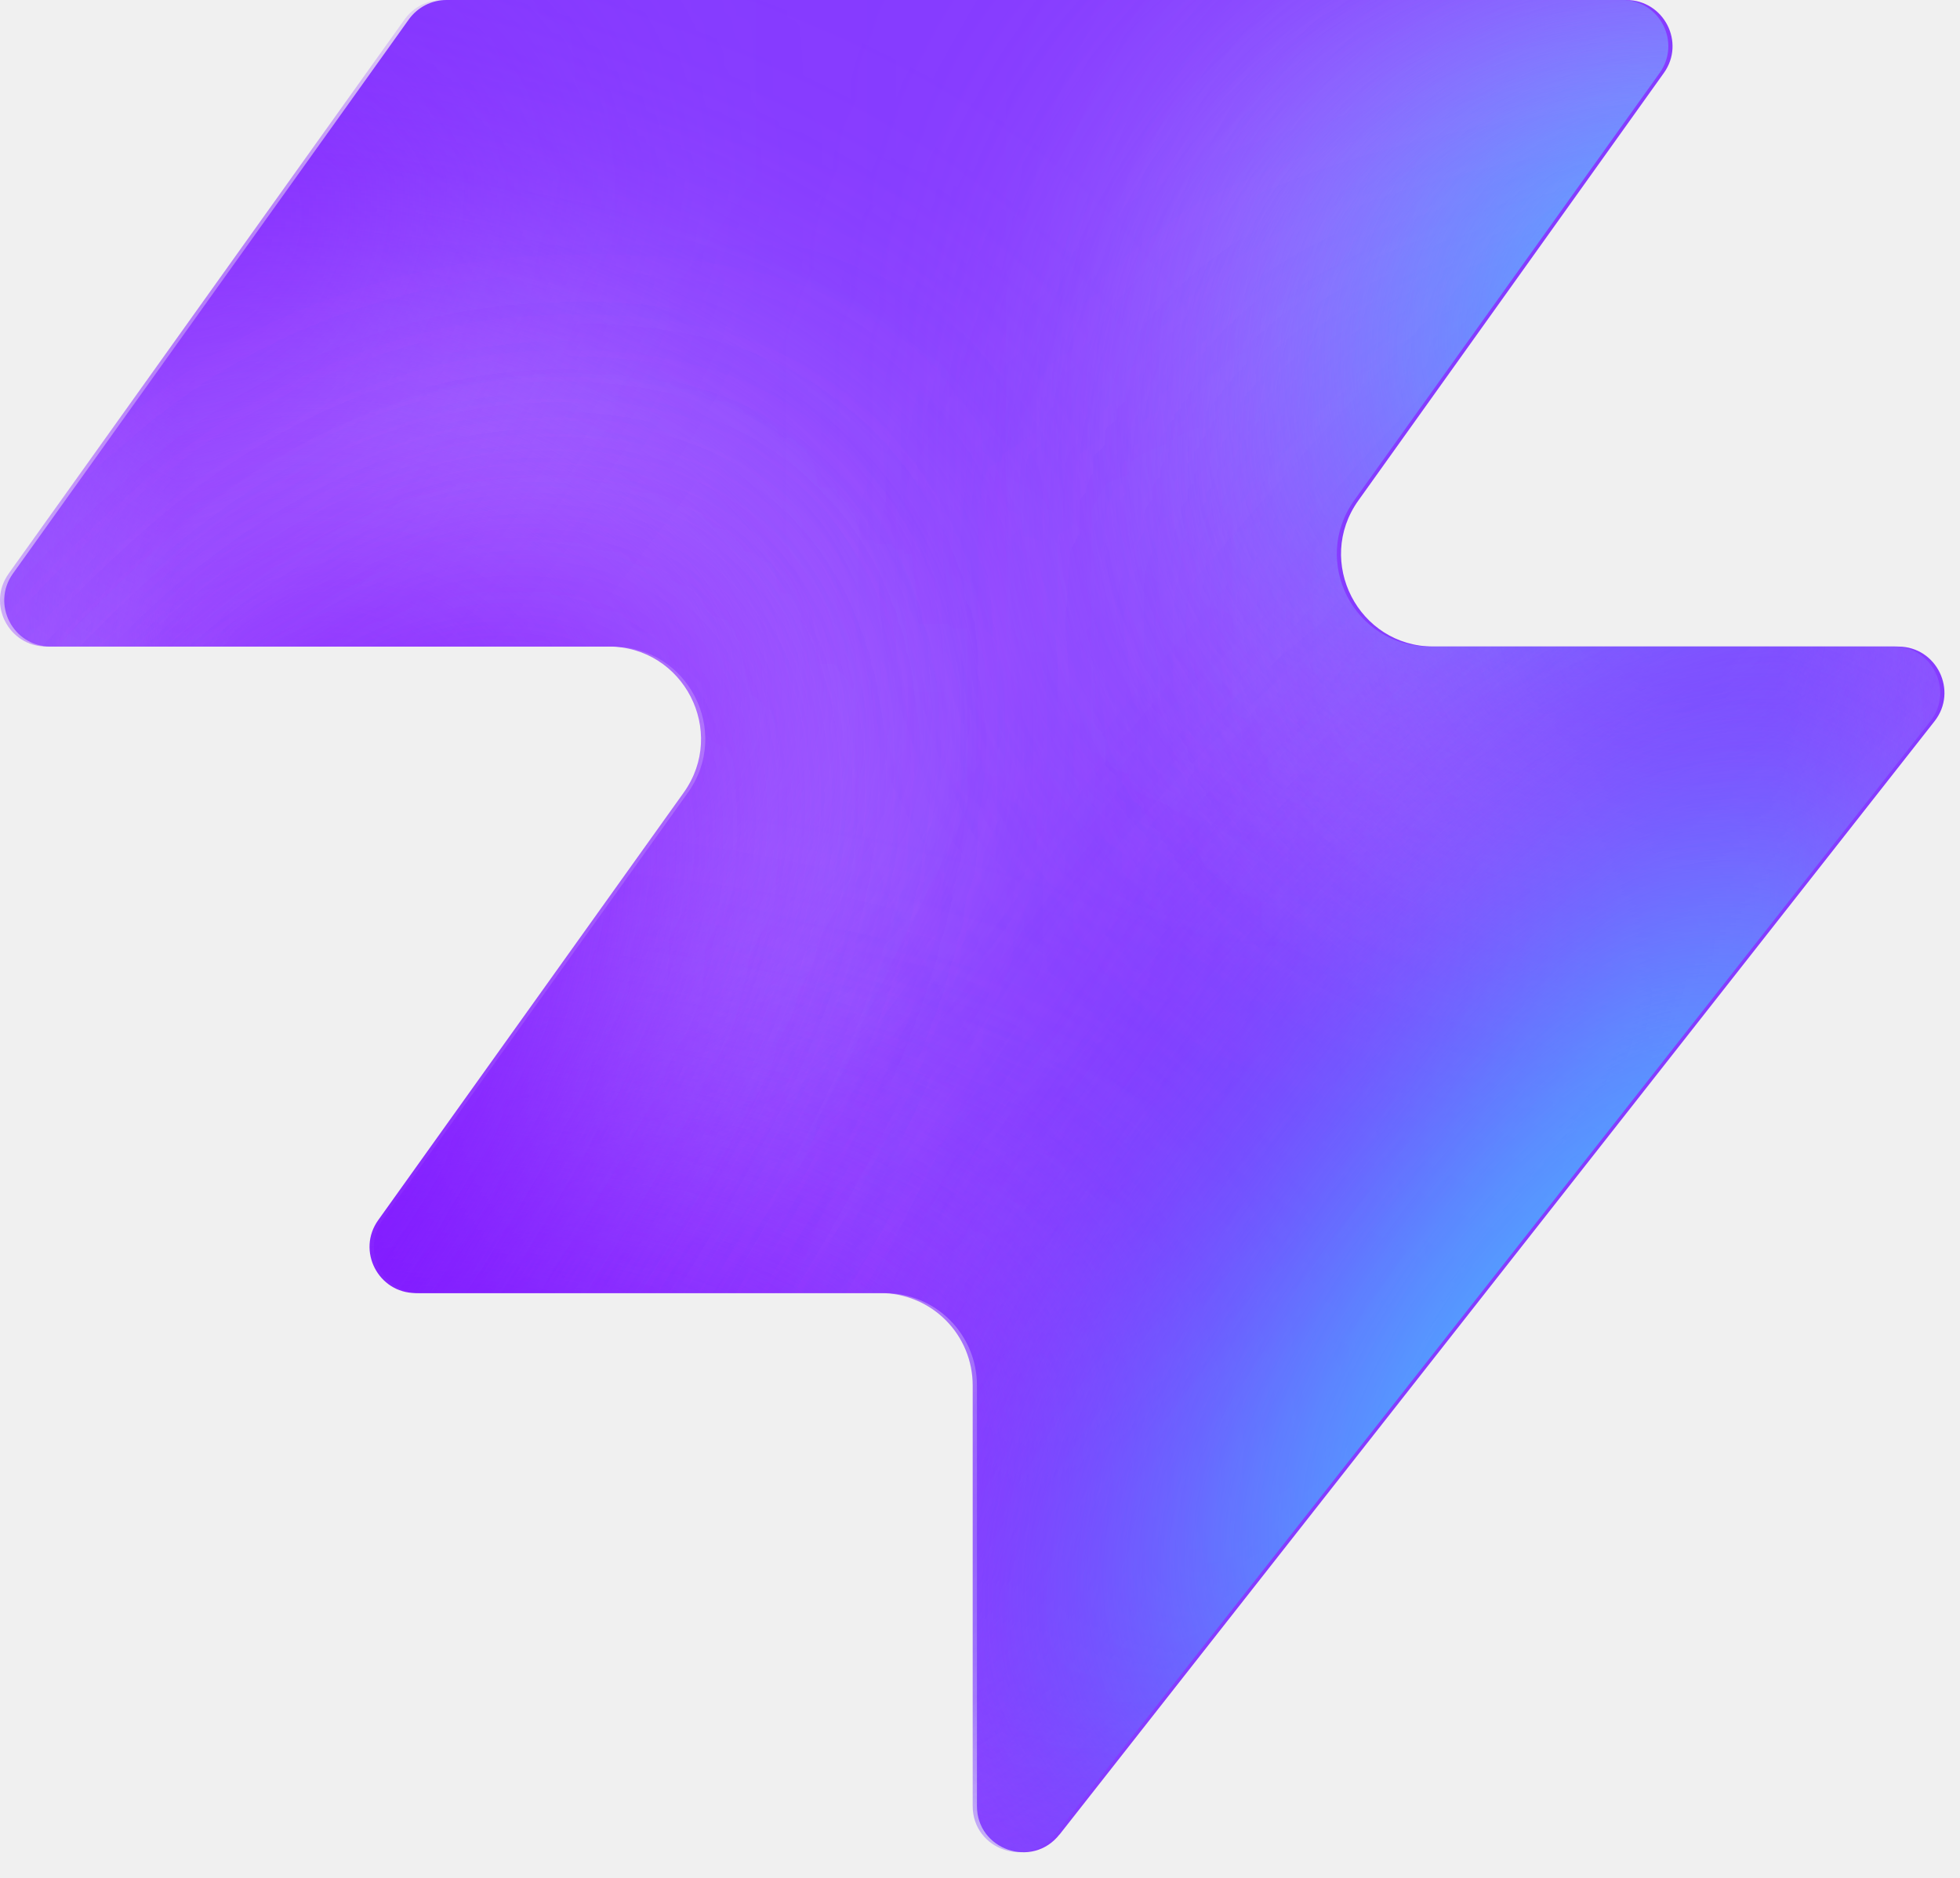
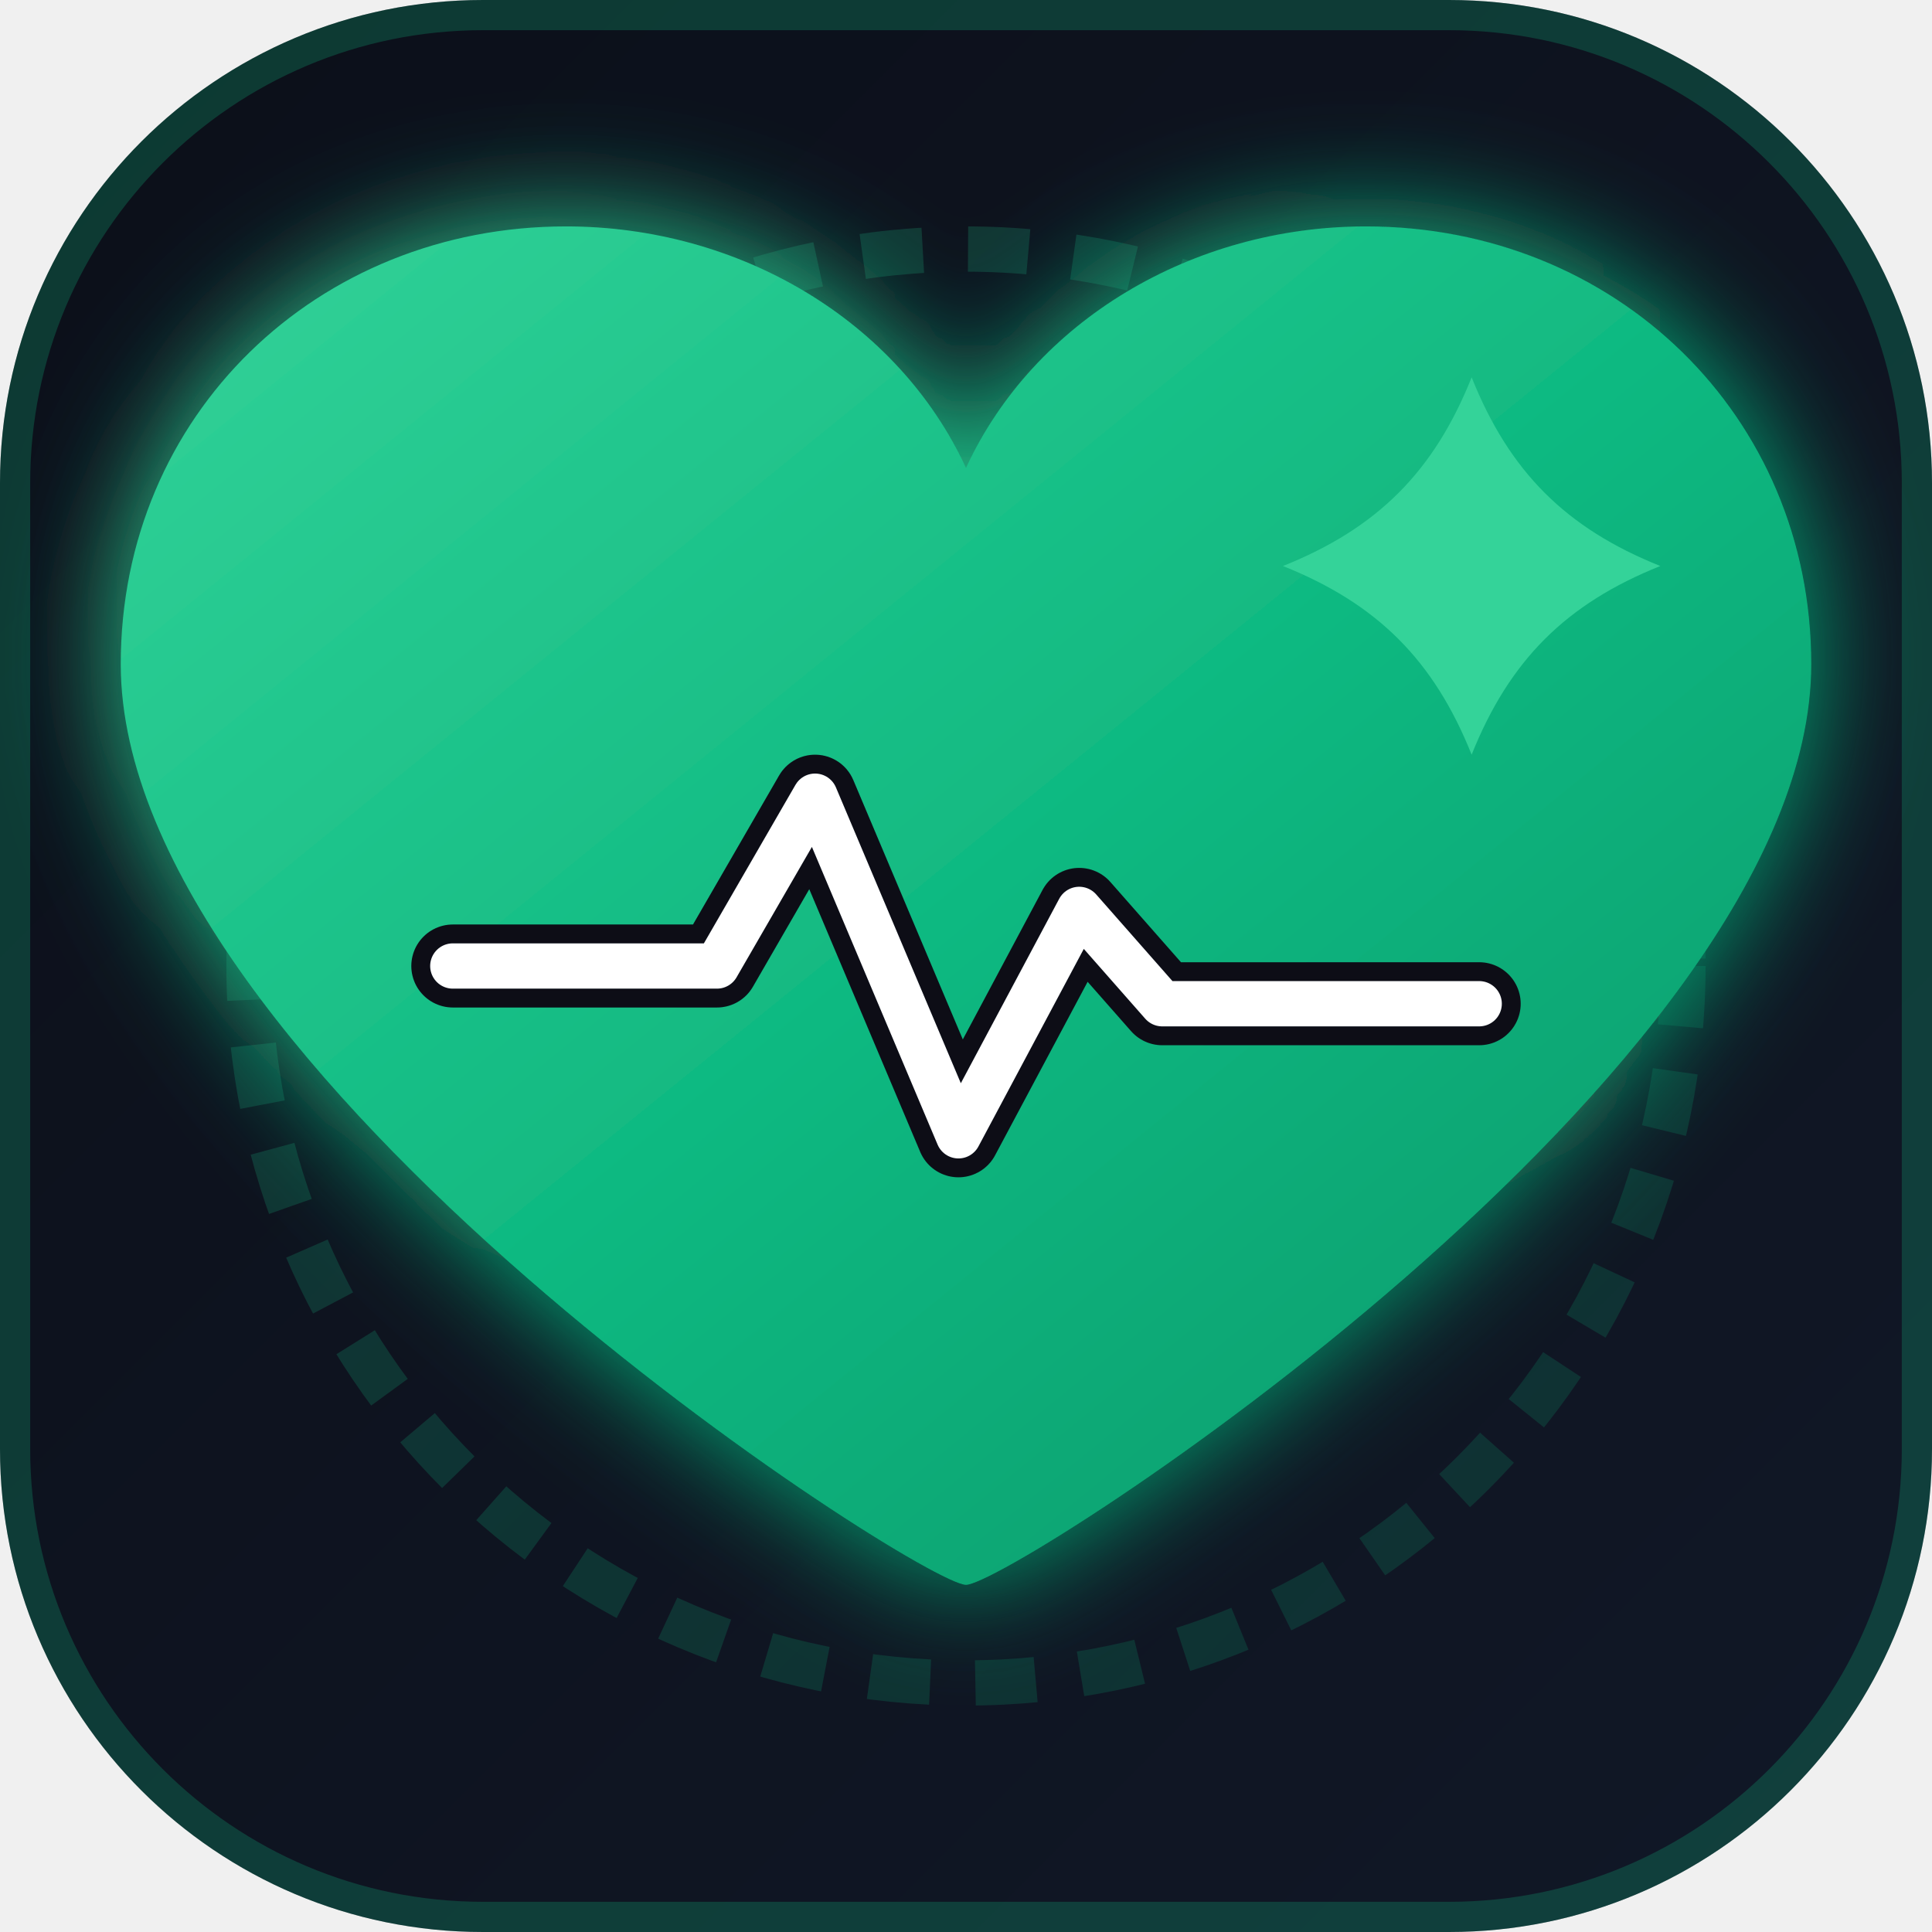
- <svg xmlns="http://www.w3.org/2000/svg" width="48" height="46" fill="none" viewBox="0 0 48 46">
-   <path fill="#863bff" d="M25.946 44.938c-.664.845-2.021.375-2.021-.698V33.937a2.26 2.26 0 0 0-2.262-2.262H10.287c-.92 0-1.456-1.04-.92-1.788l7.48-10.471c1.07-1.497 0-3.578-1.842-3.578H1.237c-.92 0-1.456-1.04-.92-1.788L10.013.474c.214-.297.556-.474.92-.474h28.894c.92 0 1.456 1.04.92 1.788l-7.48 10.471c-1.07 1.498 0 3.579 1.842 3.579h11.377c.943 0 1.473 1.088.89 1.83L25.947 44.94z" style="fill:#863bff;fill:color(display-p3 .525 .23 1);fill-opacity:1" />
-   <mask id="a" width="48" height="46" x="0" y="0" maskUnits="userSpaceOnUse" style="mask-type:alpha">
-     <path fill="#000" d="M25.842 44.938c-.664.844-2.021.375-2.021-.698V33.937a2.26 2.26 0 0 0-2.262-2.262H10.183c-.92 0-1.456-1.04-.92-1.788l7.48-10.471c1.07-1.498 0-3.579-1.842-3.579H1.133c-.92 0-1.456-1.04-.92-1.787L9.91.473c.214-.297.556-.474.92-.474h28.894c.92 0 1.456 1.04.92 1.788l-7.48 10.471c-1.07 1.498 0 3.578 1.842 3.578h11.377c.943 0 1.473 1.088.89 1.832L25.843 44.94z" style="fill:#000;fill-opacity:1" />
-   </mask>
-   <g mask="url(#a)">
-     <g filter="url(#b)">
-       <ellipse cx="5.508" cy="14.704" fill="#ede6ff" rx="5.508" ry="14.704" style="fill:#ede6ff;fill:color(display-p3 .927 .903 1);fill-opacity:1" transform="matrix(.00324 1 1 -.00324 -4.47 31.516)" />
-     </g>
-     <g filter="url(#c)">
-       <ellipse cx="10.399" cy="29.851" fill="#ede6ff" rx="10.399" ry="29.851" style="fill:#ede6ff;fill:color(display-p3 .927 .903 1);fill-opacity:1" transform="matrix(.00324 1 1 -.00324 -39.328 7.883)" />
-     </g>
-     <g filter="url(#d)">
-       <ellipse cx="5.508" cy="30.487" fill="#7e14ff" rx="5.508" ry="30.487" style="fill:#7e14ff;fill:color(display-p3 .492 .077 1);fill-opacity:1" transform="rotate(89.814 -25.913 -14.639)scale(1 -1)" />
-     </g>
-     <g filter="url(#e)">
-       <ellipse cx="5.508" cy="30.599" fill="#7e14ff" rx="5.508" ry="30.599" style="fill:#7e14ff;fill:color(display-p3 .492 .077 1);fill-opacity:1" transform="rotate(89.814 -32.644 -3.334)scale(1 -1)" />
-     </g>
-     <g filter="url(#f)">
-       <ellipse cx="5.508" cy="30.599" fill="#7e14ff" rx="5.508" ry="30.599" style="fill:#7e14ff;fill:color(display-p3 .492 .077 1);fill-opacity:1" transform="matrix(.00324 1 1 -.00324 -34.34 30.47)" />
-     </g>
-     <g filter="url(#g)">
-       <ellipse cx="14.072" cy="22.078" fill="#ede6ff" rx="14.072" ry="22.078" style="fill:#ede6ff;fill:color(display-p3 .927 .903 1);fill-opacity:1" transform="rotate(93.35 24.506 48.493)scale(-1 1)" />
-     </g>
-     <g filter="url(#h)">
-       <ellipse cx="3.47" cy="21.501" fill="#7e14ff" rx="3.47" ry="21.501" style="fill:#7e14ff;fill:color(display-p3 .492 .077 1);fill-opacity:1" transform="rotate(89.009 28.708 47.59)scale(-1 1)" />
-     </g>
-     <g filter="url(#i)">
-       <ellipse cx="3.47" cy="21.501" fill="#7e14ff" rx="3.47" ry="21.501" style="fill:#7e14ff;fill:color(display-p3 .492 .077 1);fill-opacity:1" transform="rotate(89.009 28.708 47.59)scale(-1 1)" />
-     </g>
-     <g filter="url(#j)">
-       <ellipse cx=".387" cy="8.972" fill="#7e14ff" rx="4.407" ry="29.108" style="fill:#7e14ff;fill:color(display-p3 .492 .077 1);fill-opacity:1" transform="rotate(39.51 .387 8.972)" />
-     </g>
-     <g filter="url(#k)">
-       <ellipse cx="47.523" cy="-6.092" fill="#7e14ff" rx="4.407" ry="29.108" style="fill:#7e14ff;fill:color(display-p3 .492 .077 1);fill-opacity:1" transform="rotate(37.892 47.523 -6.092)" />
-     </g>
-     <g filter="url(#l)">
-       <ellipse cx="41.412" cy="6.333" fill="#47bfff" rx="5.971" ry="9.665" style="fill:#47bfff;fill:color(display-p3 .28 .748 1);fill-opacity:1" transform="rotate(37.892 41.412 6.333)" />
-     </g>
-     <g filter="url(#m)">
-       <ellipse cx="-1.879" cy="38.332" fill="#7e14ff" rx="4.407" ry="29.108" style="fill:#7e14ff;fill:color(display-p3 .492 .077 1);fill-opacity:1" transform="rotate(37.892 -1.88 38.332)" />
-     </g>
-     <g filter="url(#n)">
-       <ellipse cx="-1.879" cy="38.332" fill="#7e14ff" rx="4.407" ry="29.108" style="fill:#7e14ff;fill:color(display-p3 .492 .077 1);fill-opacity:1" transform="rotate(37.892 -1.88 38.332)" />
-     </g>
-     <g filter="url(#o)">
-       <ellipse cx="35.651" cy="29.907" fill="#7e14ff" rx="4.407" ry="29.108" style="fill:#7e14ff;fill:color(display-p3 .492 .077 1);fill-opacity:1" transform="rotate(37.892 35.651 29.907)" />
-     </g>
-     <g filter="url(#p)">
-       <ellipse cx="38.418" cy="32.4" fill="#47bfff" rx="5.971" ry="15.297" style="fill:#47bfff;fill:color(display-p3 .28 .748 1);fill-opacity:1" transform="rotate(37.892 38.418 32.4)" />
-     </g>
-   </g>
+ <svg xmlns="http://www.w3.org/2000/svg" viewBox="0 0 512 512" fill="none">
  <defs>
-     <filter id="b" width="60.045" height="41.654" x="-19.77" y="16.149" color-interpolation-filters="sRGB" filterUnits="userSpaceOnUse">
-       <feFlood flood-opacity="0" result="BackgroundImageFix" />
-       <feBlend in="SourceGraphic" in2="BackgroundImageFix" result="shape" />
-       <feGaussianBlur result="effect1_foregroundBlur_2002_17158" stdDeviation="7.659" />
-     </filter>
-     <filter id="c" width="90.34" height="51.437" x="-54.613" y="-7.533" color-interpolation-filters="sRGB" filterUnits="userSpaceOnUse">
-       <feFlood flood-opacity="0" result="BackgroundImageFix" />
-       <feBlend in="SourceGraphic" in2="BackgroundImageFix" result="shape" />
-       <feGaussianBlur result="effect1_foregroundBlur_2002_17158" stdDeviation="7.659" />
-     </filter>
-     <filter id="d" width="79.355" height="29.4" x="-49.64" y="2.03" color-interpolation-filters="sRGB" filterUnits="userSpaceOnUse">
-       <feFlood flood-opacity="0" result="BackgroundImageFix" />
-       <feBlend in="SourceGraphic" in2="BackgroundImageFix" result="shape" />
-       <feGaussianBlur result="effect1_foregroundBlur_2002_17158" stdDeviation="4.596" />
-     </filter>
-     <filter id="e" width="79.579" height="29.4" x="-45.045" y="20.029" color-interpolation-filters="sRGB" filterUnits="userSpaceOnUse">
-       <feFlood flood-opacity="0" result="BackgroundImageFix" />
-       <feBlend in="SourceGraphic" in2="BackgroundImageFix" result="shape" />
-       <feGaussianBlur result="effect1_foregroundBlur_2002_17158" stdDeviation="4.596" />
-     </filter>
-     <filter id="f" width="79.579" height="29.4" x="-43.513" y="21.178" color-interpolation-filters="sRGB" filterUnits="userSpaceOnUse">
-       <feFlood flood-opacity="0" result="BackgroundImageFix" />
-       <feBlend in="SourceGraphic" in2="BackgroundImageFix" result="shape" />
-       <feGaussianBlur result="effect1_foregroundBlur_2002_17158" stdDeviation="4.596" />
-     </filter>
-     <filter id="g" width="74.749" height="58.852" x="15.756" y="-17.901" color-interpolation-filters="sRGB" filterUnits="userSpaceOnUse">
-       <feFlood flood-opacity="0" result="BackgroundImageFix" />
-       <feBlend in="SourceGraphic" in2="BackgroundImageFix" result="shape" />
-       <feGaussianBlur result="effect1_foregroundBlur_2002_17158" stdDeviation="7.659" />
-     </filter>
-     <filter id="h" width="61.377" height="25.362" x="23.548" y="2.284" color-interpolation-filters="sRGB" filterUnits="userSpaceOnUse">
-       <feFlood flood-opacity="0" result="BackgroundImageFix" />
-       <feBlend in="SourceGraphic" in2="BackgroundImageFix" result="shape" />
-       <feGaussianBlur result="effect1_foregroundBlur_2002_17158" stdDeviation="4.596" />
-     </filter>
-     <filter id="i" width="61.377" height="25.362" x="23.548" y="2.284" color-interpolation-filters="sRGB" filterUnits="userSpaceOnUse">
-       <feFlood flood-opacity="0" result="BackgroundImageFix" />
-       <feBlend in="SourceGraphic" in2="BackgroundImageFix" result="shape" />
-       <feGaussianBlur result="effect1_foregroundBlur_2002_17158" stdDeviation="4.596" />
-     </filter>
-     <filter id="j" width="56.045" height="63.649" x="-27.636" y="-22.853" color-interpolation-filters="sRGB" filterUnits="userSpaceOnUse">
-       <feFlood flood-opacity="0" result="BackgroundImageFix" />
-       <feBlend in="SourceGraphic" in2="BackgroundImageFix" result="shape" />
-       <feGaussianBlur result="effect1_foregroundBlur_2002_17158" stdDeviation="4.596" />
-     </filter>
-     <filter id="k" width="54.814" height="64.646" x="20.116" y="-38.415" color-interpolation-filters="sRGB" filterUnits="userSpaceOnUse">
-       <feFlood flood-opacity="0" result="BackgroundImageFix" />
-       <feBlend in="SourceGraphic" in2="BackgroundImageFix" result="shape" />
-       <feGaussianBlur result="effect1_foregroundBlur_2002_17158" stdDeviation="4.596" />
-     </filter>
-     <filter id="l" width="33.541" height="35.313" x="24.641" y="-11.323" color-interpolation-filters="sRGB" filterUnits="userSpaceOnUse">
-       <feFlood flood-opacity="0" result="BackgroundImageFix" />
-       <feBlend in="SourceGraphic" in2="BackgroundImageFix" result="shape" />
-       <feGaussianBlur result="effect1_foregroundBlur_2002_17158" stdDeviation="4.596" />
-     </filter>
-     <filter id="m" width="54.814" height="64.646" x="-29.286" y="6.009" color-interpolation-filters="sRGB" filterUnits="userSpaceOnUse">
-       <feFlood flood-opacity="0" result="BackgroundImageFix" />
-       <feBlend in="SourceGraphic" in2="BackgroundImageFix" result="shape" />
-       <feGaussianBlur result="effect1_foregroundBlur_2002_17158" stdDeviation="4.596" />
-     </filter>
-     <filter id="n" width="54.814" height="64.646" x="-29.286" y="6.009" color-interpolation-filters="sRGB" filterUnits="userSpaceOnUse">
-       <feFlood flood-opacity="0" result="BackgroundImageFix" />
-       <feBlend in="SourceGraphic" in2="BackgroundImageFix" result="shape" />
-       <feGaussianBlur result="effect1_foregroundBlur_2002_17158" stdDeviation="4.596" />
-     </filter>
-     <filter id="o" width="54.814" height="64.646" x="8.244" y="-2.416" color-interpolation-filters="sRGB" filterUnits="userSpaceOnUse">
-       <feFlood flood-opacity="0" result="BackgroundImageFix" />
-       <feBlend in="SourceGraphic" in2="BackgroundImageFix" result="shape" />
-       <feGaussianBlur result="effect1_foregroundBlur_2002_17158" stdDeviation="4.596" />
-     </filter>
-     <filter id="p" width="39.409" height="43.623" x="18.713" y="10.588" color-interpolation-filters="sRGB" filterUnits="userSpaceOnUse">
-       <feFlood flood-opacity="0" result="BackgroundImageFix" />
-       <feBlend in="SourceGraphic" in2="BackgroundImageFix" result="shape" />
-       <feGaussianBlur result="effect1_foregroundBlur_2002_17158" stdDeviation="4.596" />
+     <linearGradient id="bg-grad" x1="0%" y1="0%" x2="100%" y2="100%">
+       <stop offset="0%" stop-color="#0B0F19" />
+       <stop offset="100%" stop-color="#111827" />
+     </linearGradient>
+     <linearGradient id="emerald-grad" x1="0%" y1="0%" x2="100%" y2="100%">
+       <stop offset="0%" stop-color="#34D399" />
+       <stop offset="50%" stop-color="#10B981" />
+       <stop offset="100%" stop-color="#059669" />
+     </linearGradient>
+     <filter id="glow" x="-20%" y="-20%" width="140%" height="140%">
+       <feGaussianBlur stdDeviation="16" result="blur" />
+       <feComposite in="SourceGraphic" in2="blur" operator="over" />
    </filter>
  </defs>
+   <rect width="512" height="512" rx="128" fill="url(#bg-grad)" />
+   <rect width="504" height="504" x="4" y="4" rx="124" stroke="#10B981" stroke-opacity="0.25" stroke-width="8" />
+   <circle cx="256" cy="256" r="190" stroke="url(#emerald-grad)" stroke-opacity="0.2" stroke-width="12" stroke-dasharray="16 12" />
+   <g filter="url(#glow)">
+     <path fill="url(#emerald-grad)" d="M256 420c-12 0-224-136-224-244 0-66 52-116 118-116 46 0 88 25 106 64 18-39 60-64 106-64 66 0 118 50 118 116 0 108-212 244-224 244z" />
+     <path stroke="#0B0F19" stroke-width="22" stroke-linecap="round" stroke-linejoin="round" d="M120 256h70l26-45 38 90 32-60 22 25h84" />
+     <path stroke="#FFFFFF" stroke-width="12" stroke-linecap="round" stroke-linejoin="round" d="M120 256h70l26-45 38 90 32-60 22 25h84" />
+   </g>
+   <path fill="#34D399" d="M390 100c10 25 25 40 50 50-25 10-40 25-50 50-10-25-25-40-50-50 25-10 40-25 50-50z" />
</svg>
